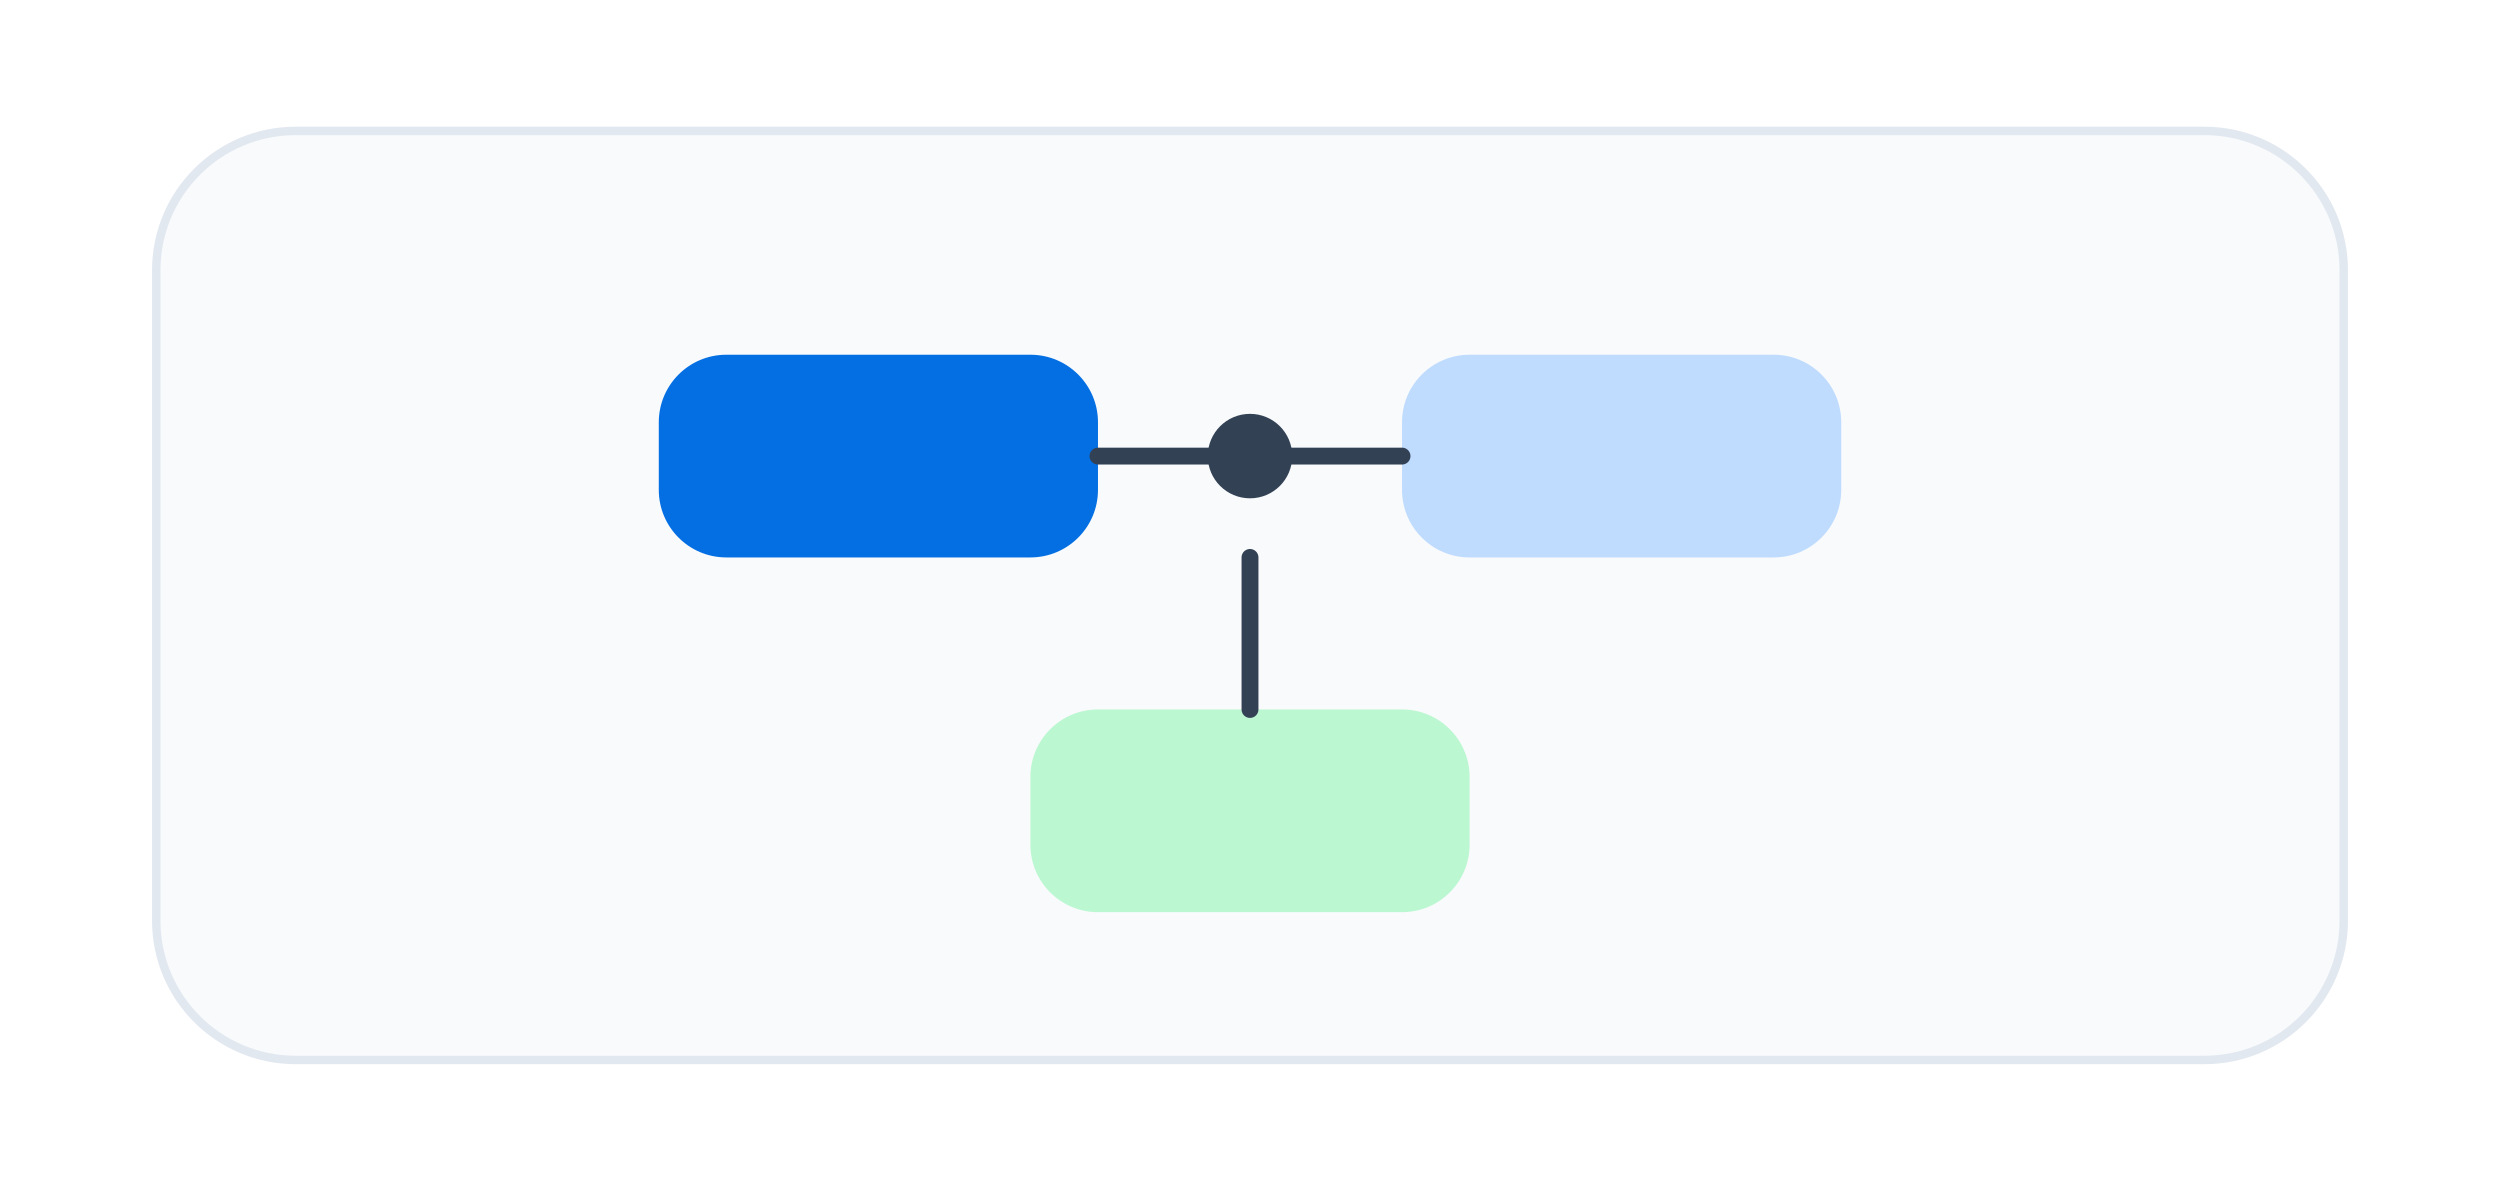
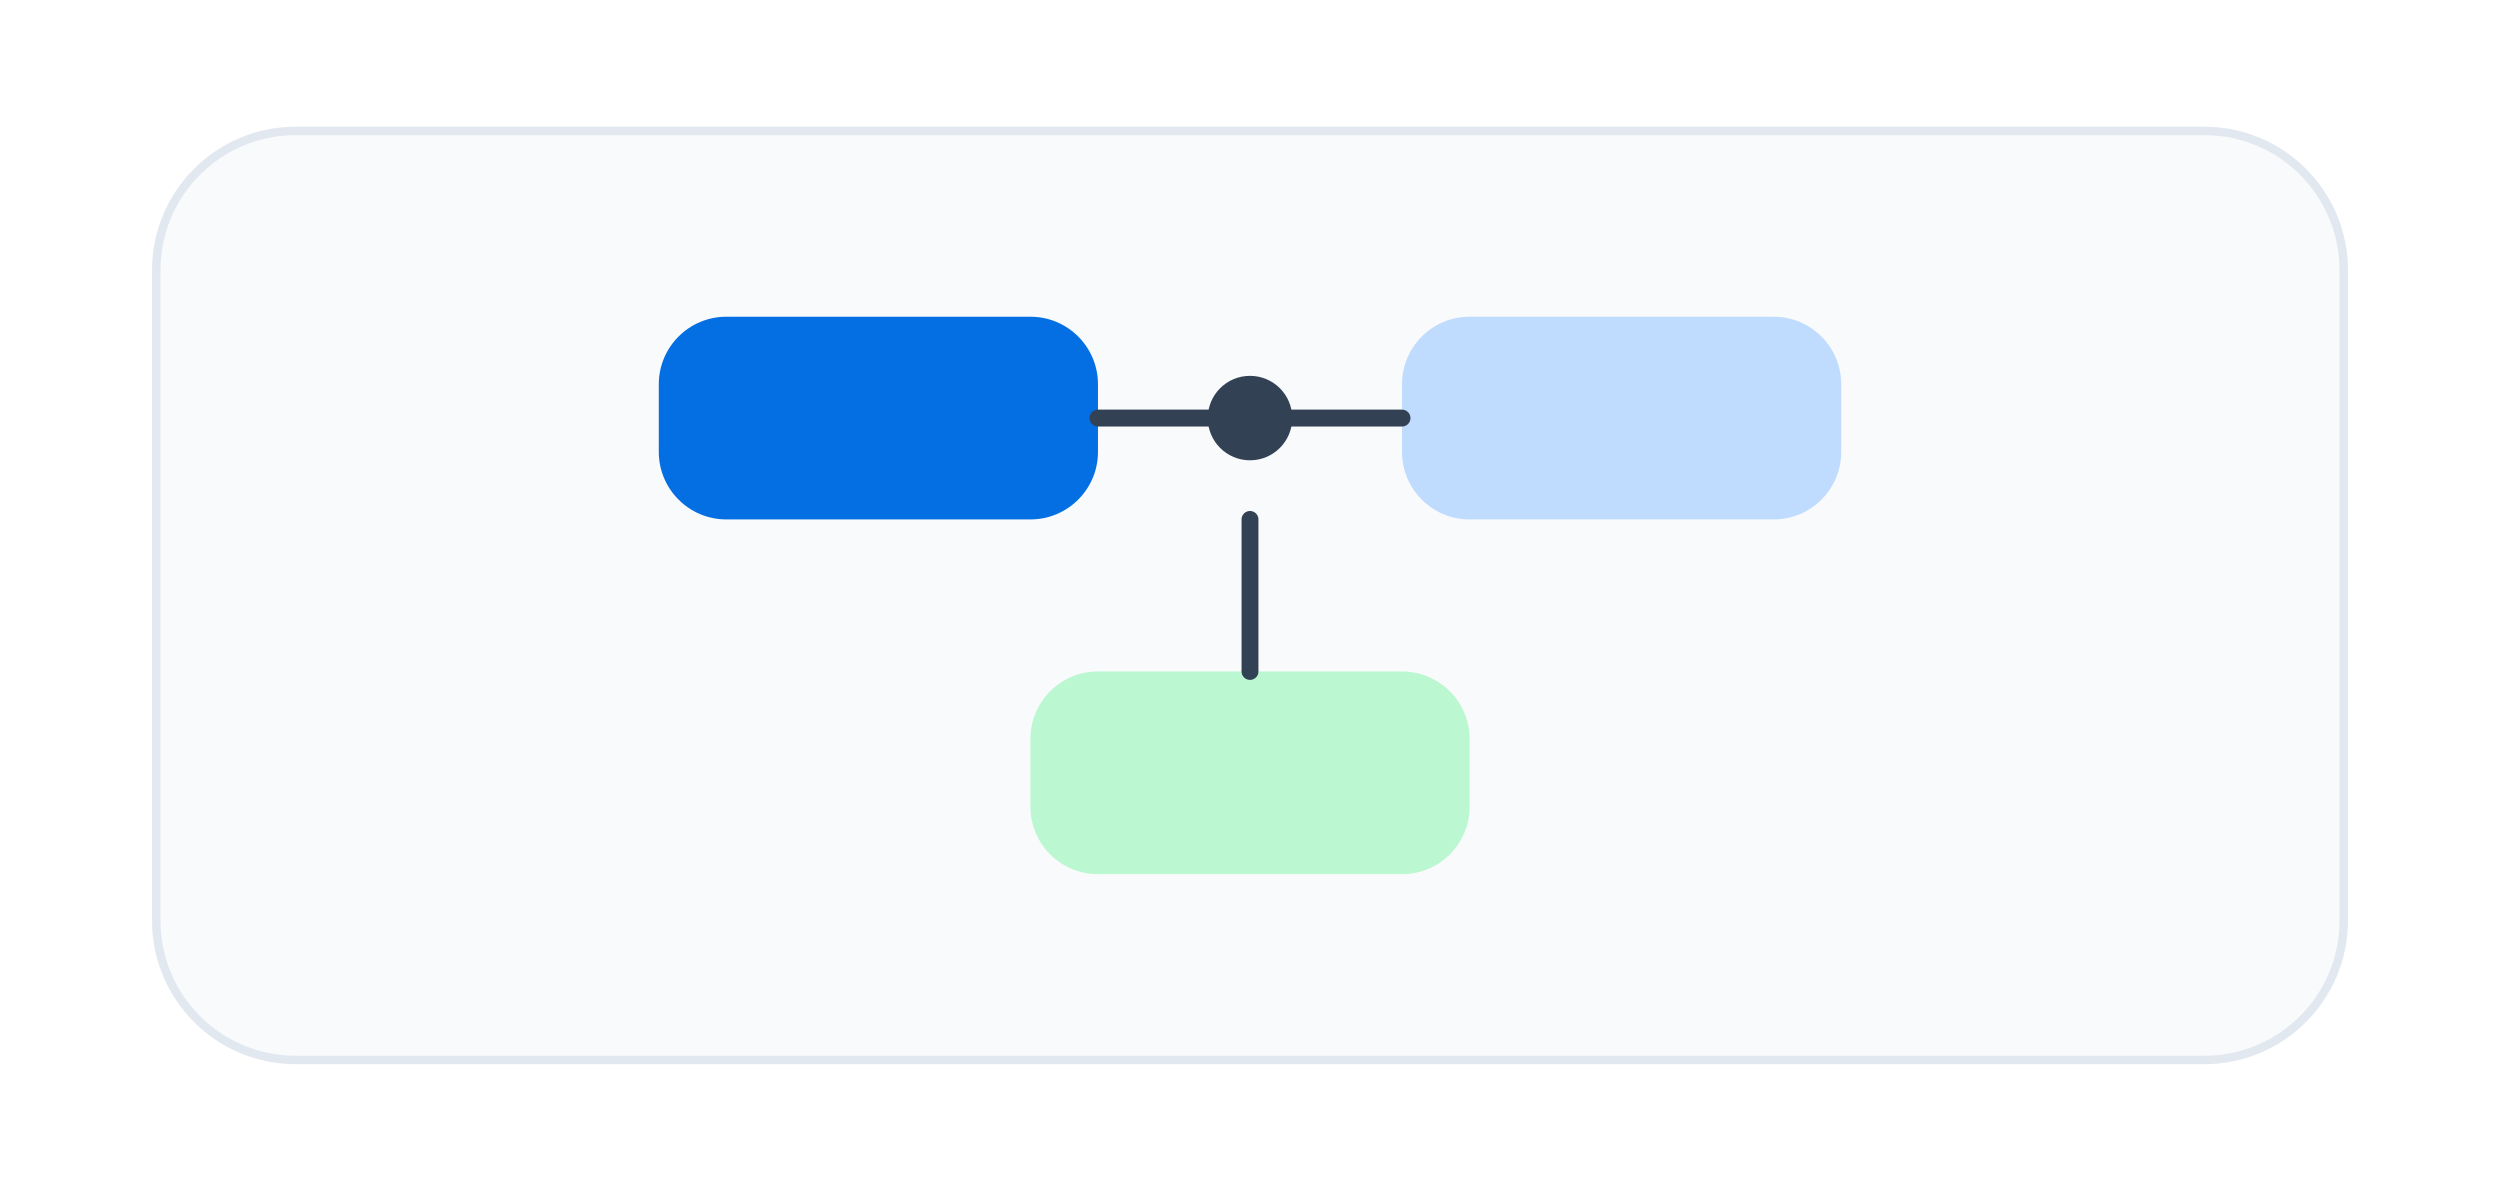
<svg xmlns="http://www.w3.org/2000/svg" width="296" height="141" viewBox="0 0 296 141" fill="none">
  <rect x="18.5" y="15.5" width="259" height="110" rx="16.5" fill="#F8FAFC" />
  <rect x="18.5" y="15.5" width="259" height="110" rx="16.5" stroke="#E2E8F0" />
-   <rect x="78" y="42" width="52" height="24" rx="8" fill="#036FE3" />
-   <rect x="166" y="42" width="52" height="24" rx="8" fill="#BFDBFE" />
-   <rect x="122" y="84" width="52" height="24" rx="8" fill="#BBF7D0" />
-   <path d="M130 54L166 54" stroke="#334155" stroke-width="2" stroke-linecap="round" />
-   <path d="M148 66L148 84" stroke="#334155" stroke-width="2" stroke-linecap="round" />
-   <circle cx="148" cy="54" r="5" fill="#334155" />
+   <g transform="translate(0 -4.5)" data-auto-center="vertical">
+     <rect x="78" y="42" width="52" height="24" rx="8" fill="#036FE3" />
+     <rect x="166" y="42" width="52" height="24" rx="8" fill="#BFDBFE" />
+     <rect x="122" y="84" width="52" height="24" rx="8" fill="#BBF7D0" />
+     <path d="M130 54L166 54" stroke="#334155" stroke-width="2" stroke-linecap="round" />
+     <path d="M148 66L148 84" stroke="#334155" stroke-width="2" stroke-linecap="round" />
+     <circle cx="148" cy="54" r="5" fill="#334155" />
+   </g>
</svg>
